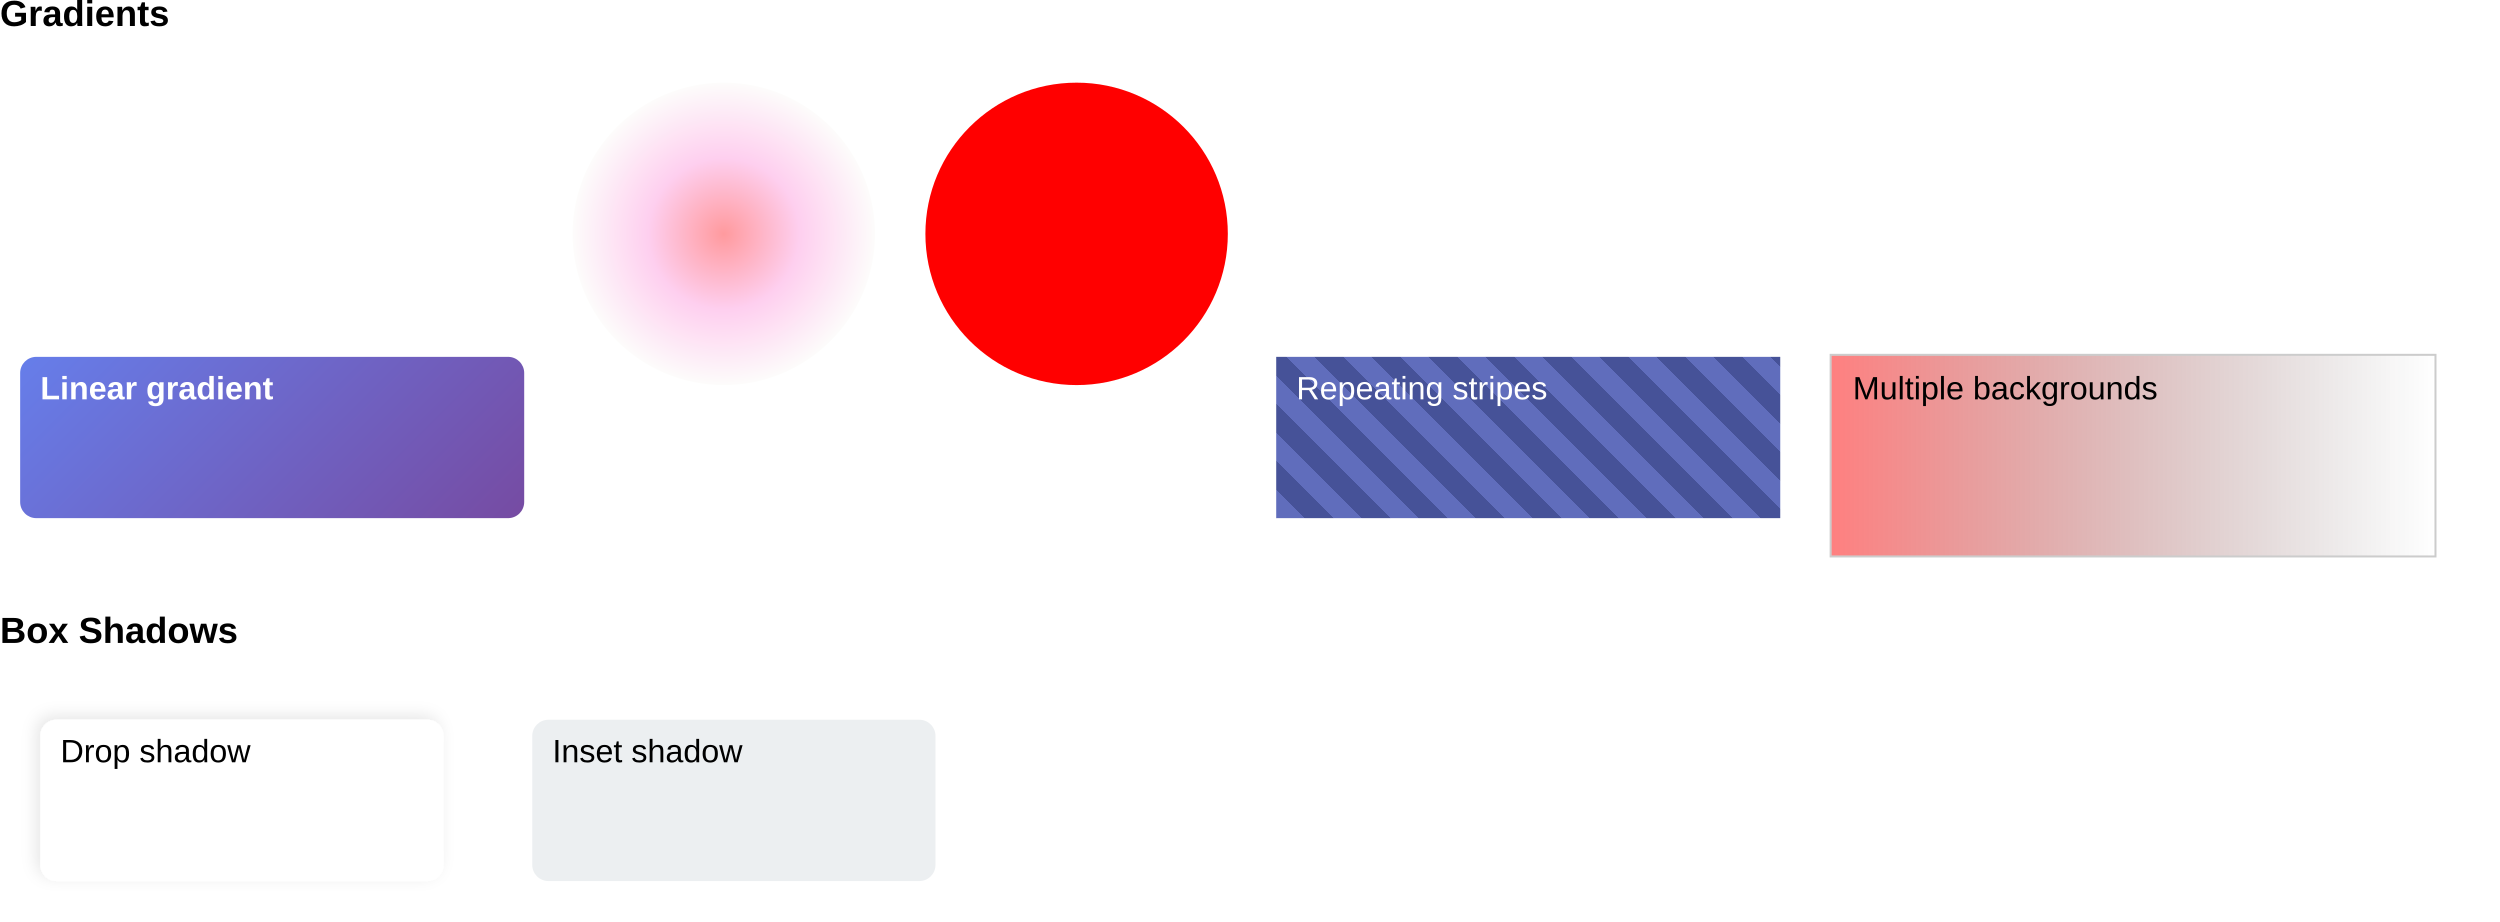
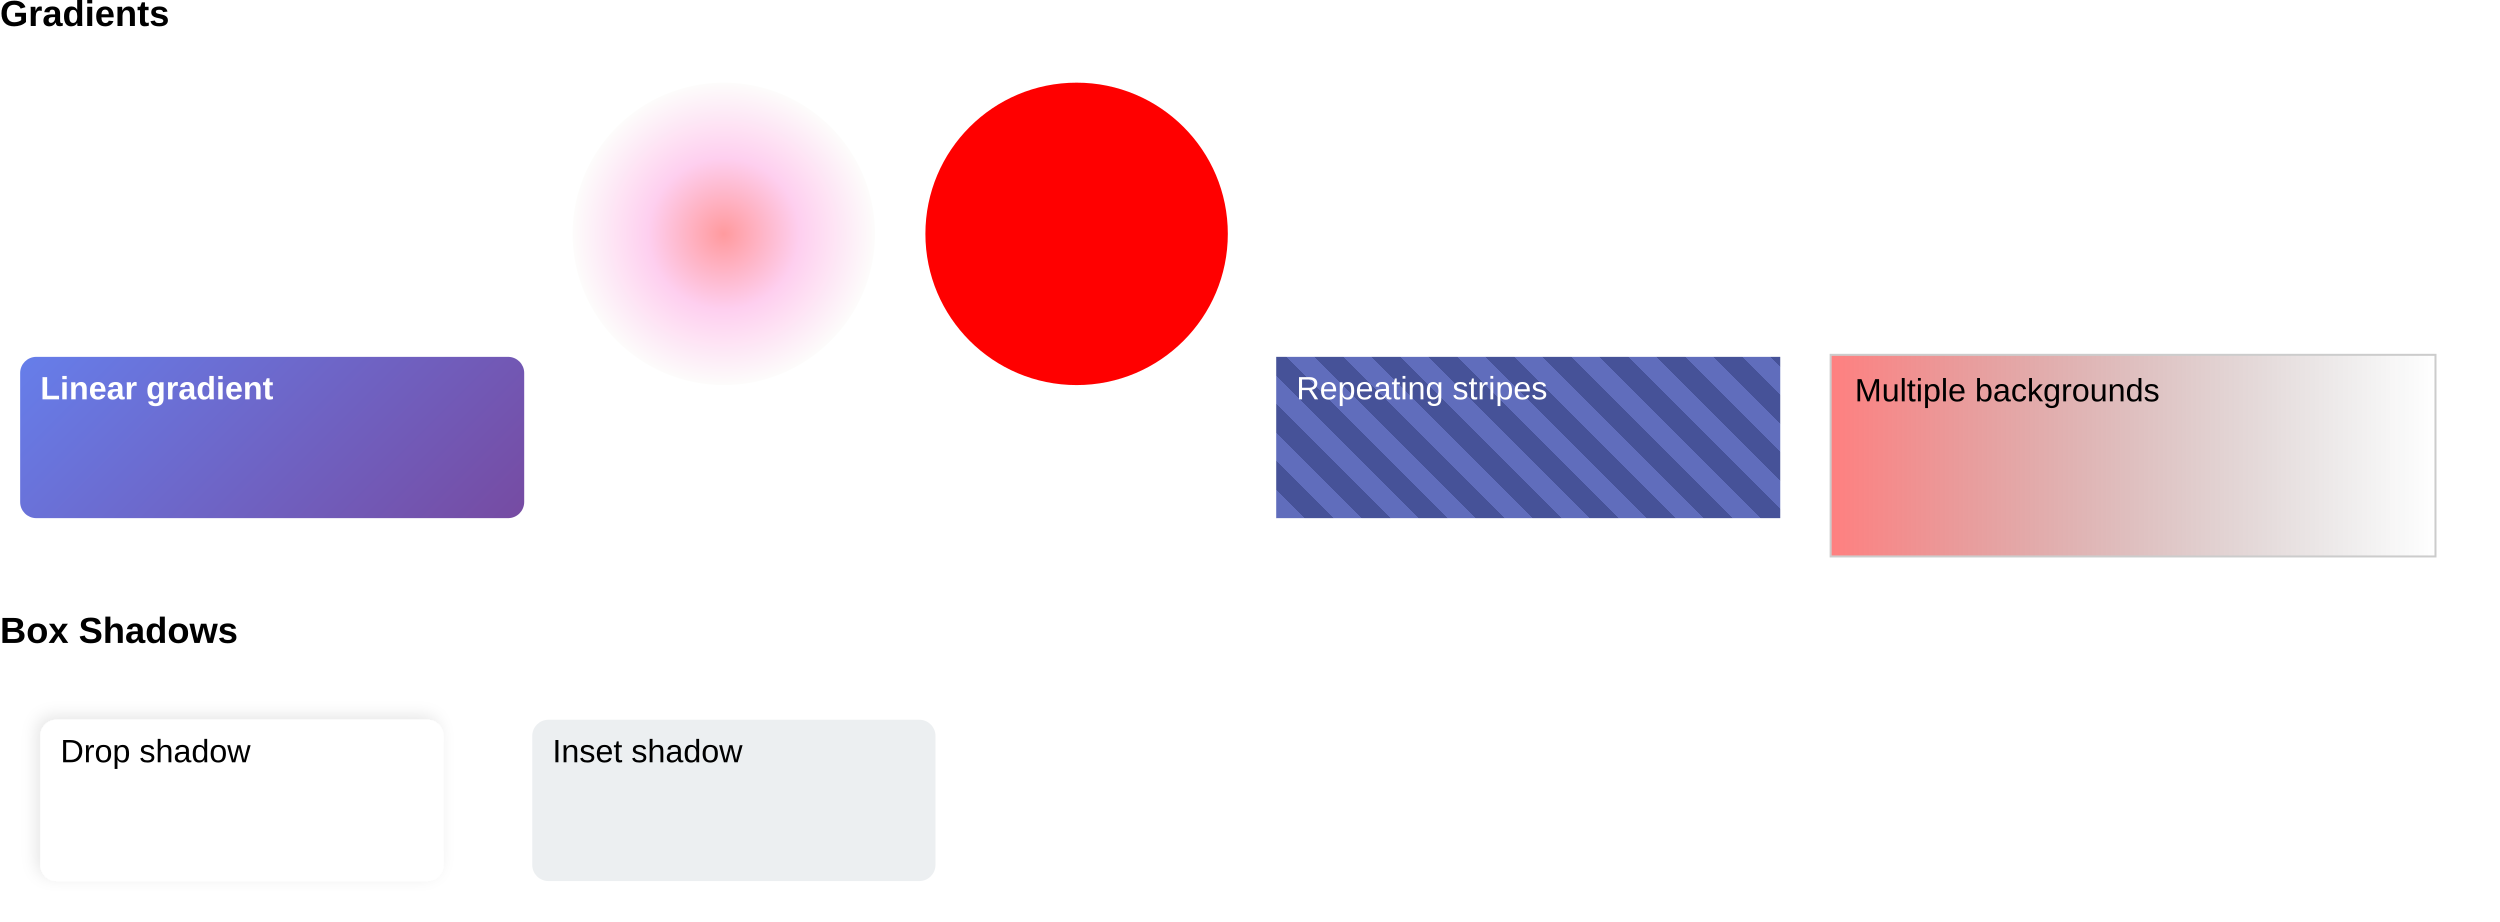
<svg xmlns="http://www.w3.org/2000/svg" width="1240" height="457" viewBox="0 0 1240 457">
  <defs>
    <linearGradient id="lg1" x1="52.5" y1="134.5" x2="217.5" y2="299.5" gradientUnits="userSpaceOnUse">
      <stop offset="0%" stop-color="rgb(102, 126, 234)" />
      <stop offset="100%" stop-color="rgb(118, 75, 162)" />
    </linearGradient>
    <radialGradient id="rg2" cx="359" cy="116" r="75" gradientUnits="userSpaceOnUse">
      <stop offset="0%" stop-color="rgb(255, 154, 158)" />
      <stop offset="50%" stop-color="rgb(254, 207, 239)" />
      <stop offset="100%" stop-color="rgb(253, 252, 251)" />
    </radialGradient>
    <linearGradient id="lg3" x1="675.5" y1="299.5" x2="689.64" y2="285.36" gradientUnits="userSpaceOnUse" spreadMethod="repeat">
      <stop offset="0%" stop-color="rgb(96, 109, 188)" />
      <stop offset="50%" stop-color="rgb(96, 109, 188)" />
      <stop offset="50%" stop-color="rgb(70, 82, 152)" />
      <stop offset="100%" stop-color="rgb(70, 82, 152)" />
    </linearGradient>
    <linearGradient id="lg4" x1="908" y1="226" x2="1208" y2="226" gradientUnits="userSpaceOnUse">
      <stop offset="0%" stop-color="rgba(255, 0, 0, 0.5)" />
      <stop offset="100%" stop-color="rgba(0, 0, 0, 0)" />
    </linearGradient>
    <filter id="ds5" x="-50%" y="-50%" width="200%" height="200%">
      <feDropShadow dx="5" dy="5" stdDeviation="7.5" flood-color="rgba(0, 0, 0, 0.3)" result="s0" />
      <feDropShadow dx="-2" dy="-2" stdDeviation="4" flood-color="rgba(0, 0, 0, 0.1)" result="s1" />
    </filter>
    <clipPath id="ic6">
      <rect x="264" y="357" width="200" height="80" rx="8" ry="8" />
    </clipPath>
    <filter id="is7" x="-50%" y="-50%" width="200%" height="200%">
      <feComponentTransfer in="SourceAlpha">
        <feFuncA type="table" tableValues="1 0" />
      </feComponentTransfer>
      <feGaussianBlur stdDeviation="5" />
      <feOffset dx="3" dy="3" result="offsetblur" />
      <feFlood flood-color="rgba(0, 0, 0, 0.2)" result="color" />
      <feComposite in2="offsetblur" operator="in" />
      <feComposite in2="SourceAlpha" operator="in" />
    </filter>
    <clipPath id="ic8">
      <rect x="264" y="357" width="200" height="80" rx="8" ry="8" />
    </clipPath>
    <filter id="is9" x="-50%" y="-50%" width="200%" height="200%">
      <feComponentTransfer in="SourceAlpha">
        <feFuncA type="table" tableValues="1 0" />
      </feComponentTransfer>
      <feGaussianBlur stdDeviation="5" />
      <feOffset dx="-3" dy="-3" result="offsetblur" />
      <feFlood flood-color="rgba(255, 255, 255, 0.5)" result="color" />
      <feComposite in2="offsetblur" operator="in" />
      <feComposite in2="SourceAlpha" operator="in" />
    </filter>
  </defs>
  <text x="0" y="1" fill="rgb(0, 0, 0)" dominant-baseline="text-before-edge" font-weight="700" font-size="18px" font-family="Arial">Gradients</text>
  <rect x="10" y="177" width="250" height="80" rx="8" ry="8" fill="url(#lg1)" />
  <text x="20" y="187.5" fill="rgb(255, 255, 255)" dominant-baseline="text-before-edge" font-weight="700" font-size="16px" font-family="Arial">Linear gradient</text>
  <rect x="284" y="41" width="150" height="150" rx="75" ry="75" fill="url(#rg2)" />
  <rect x="459" y="41" width="150" height="150" rx="75" ry="75" fill="rgb(255, 0, 0)" />
  <path d="M633,177 L883,177 L883,257 L633,257 Z" fill="url(#lg3)" />
  <text x="643" y="187.5" fill="rgb(255, 255, 255)" dominant-baseline="text-before-edge" font-size="16px" font-family="Arial">Repeating stripes</text>
  <path d="M908,176 L1208,176 L1208,276 L908,276 Z" fill="url(#lg4)" stroke="rgb(204, 204, 204)" stroke-width="1" />
-   <text x="919" y="187.5" fill="rgb(0, 0, 0)" dominant-baseline="text-before-edge" font-size="16px" font-family="Arial">Multiple backgrounds</text>
+   <text x="920" y="188.5" fill="rgb(0, 0, 0)" dominant-baseline="text-before-edge" font-size="16px" font-family="Arial">Multiple backgrounds</text>
  <text x="0" y="307" fill="rgb(0, 0, 0)" dominant-baseline="text-before-edge" font-weight="700" font-size="18px" font-family="Arial">Box Shadows</text>
  <rect x="20" y="357" width="200" height="80" rx="8" ry="8" fill="rgb(255, 255, 255)" filter="url(#ds5)" />
  <text x="30" y="367.5" fill="rgb(0, 0, 0)" dominant-baseline="text-before-edge" font-size="16px" font-family="Arial">Drop shadow</text>
  <rect x="264" y="357" width="200" height="80" rx="8" ry="8" fill="rgb(236, 239, 241)" />
  <rect x="264" y="357" width="200" height="80" rx="8" ry="8" fill="none" clip-path="url(#ic6)" filter="url(#is7)" />
  <rect x="264" y="357" width="200" height="80" rx="8" ry="8" fill="none" clip-path="url(#ic8)" filter="url(#is9)" />
  <text x="274" y="367.5" fill="rgb(0, 0, 0)" dominant-baseline="text-before-edge" font-size="16px" font-family="Arial">Inset shadow</text>
</svg>
